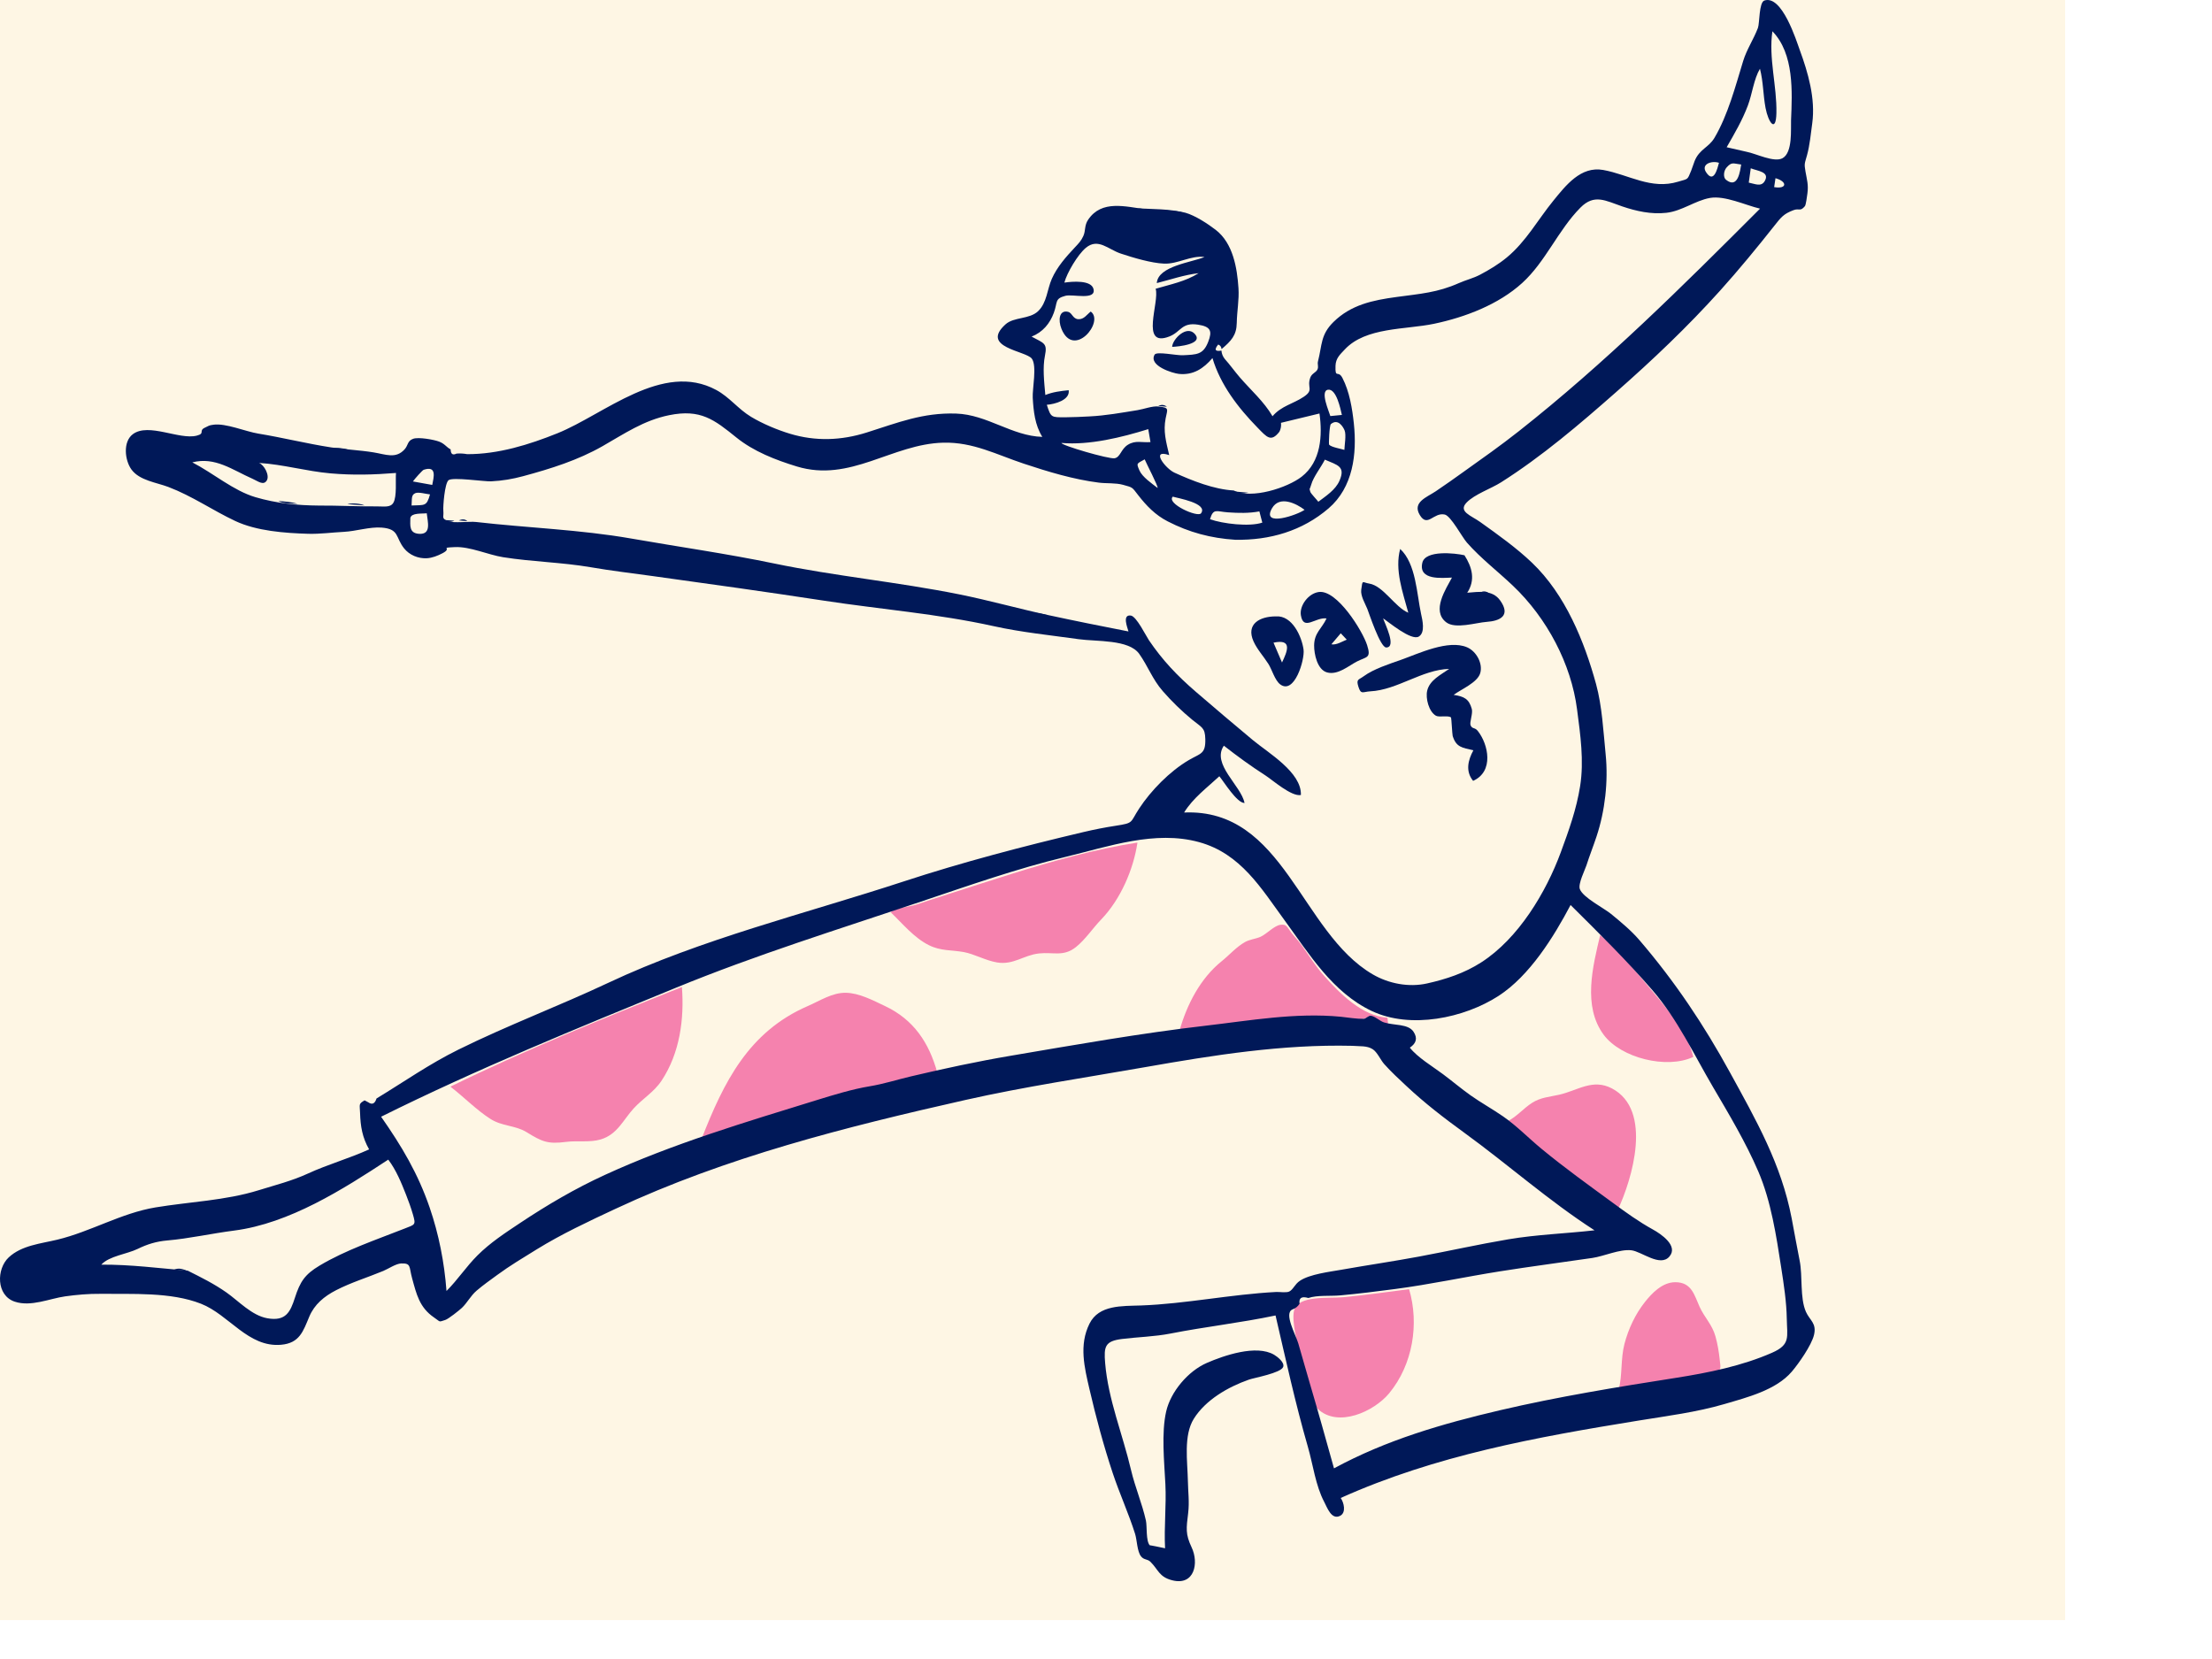
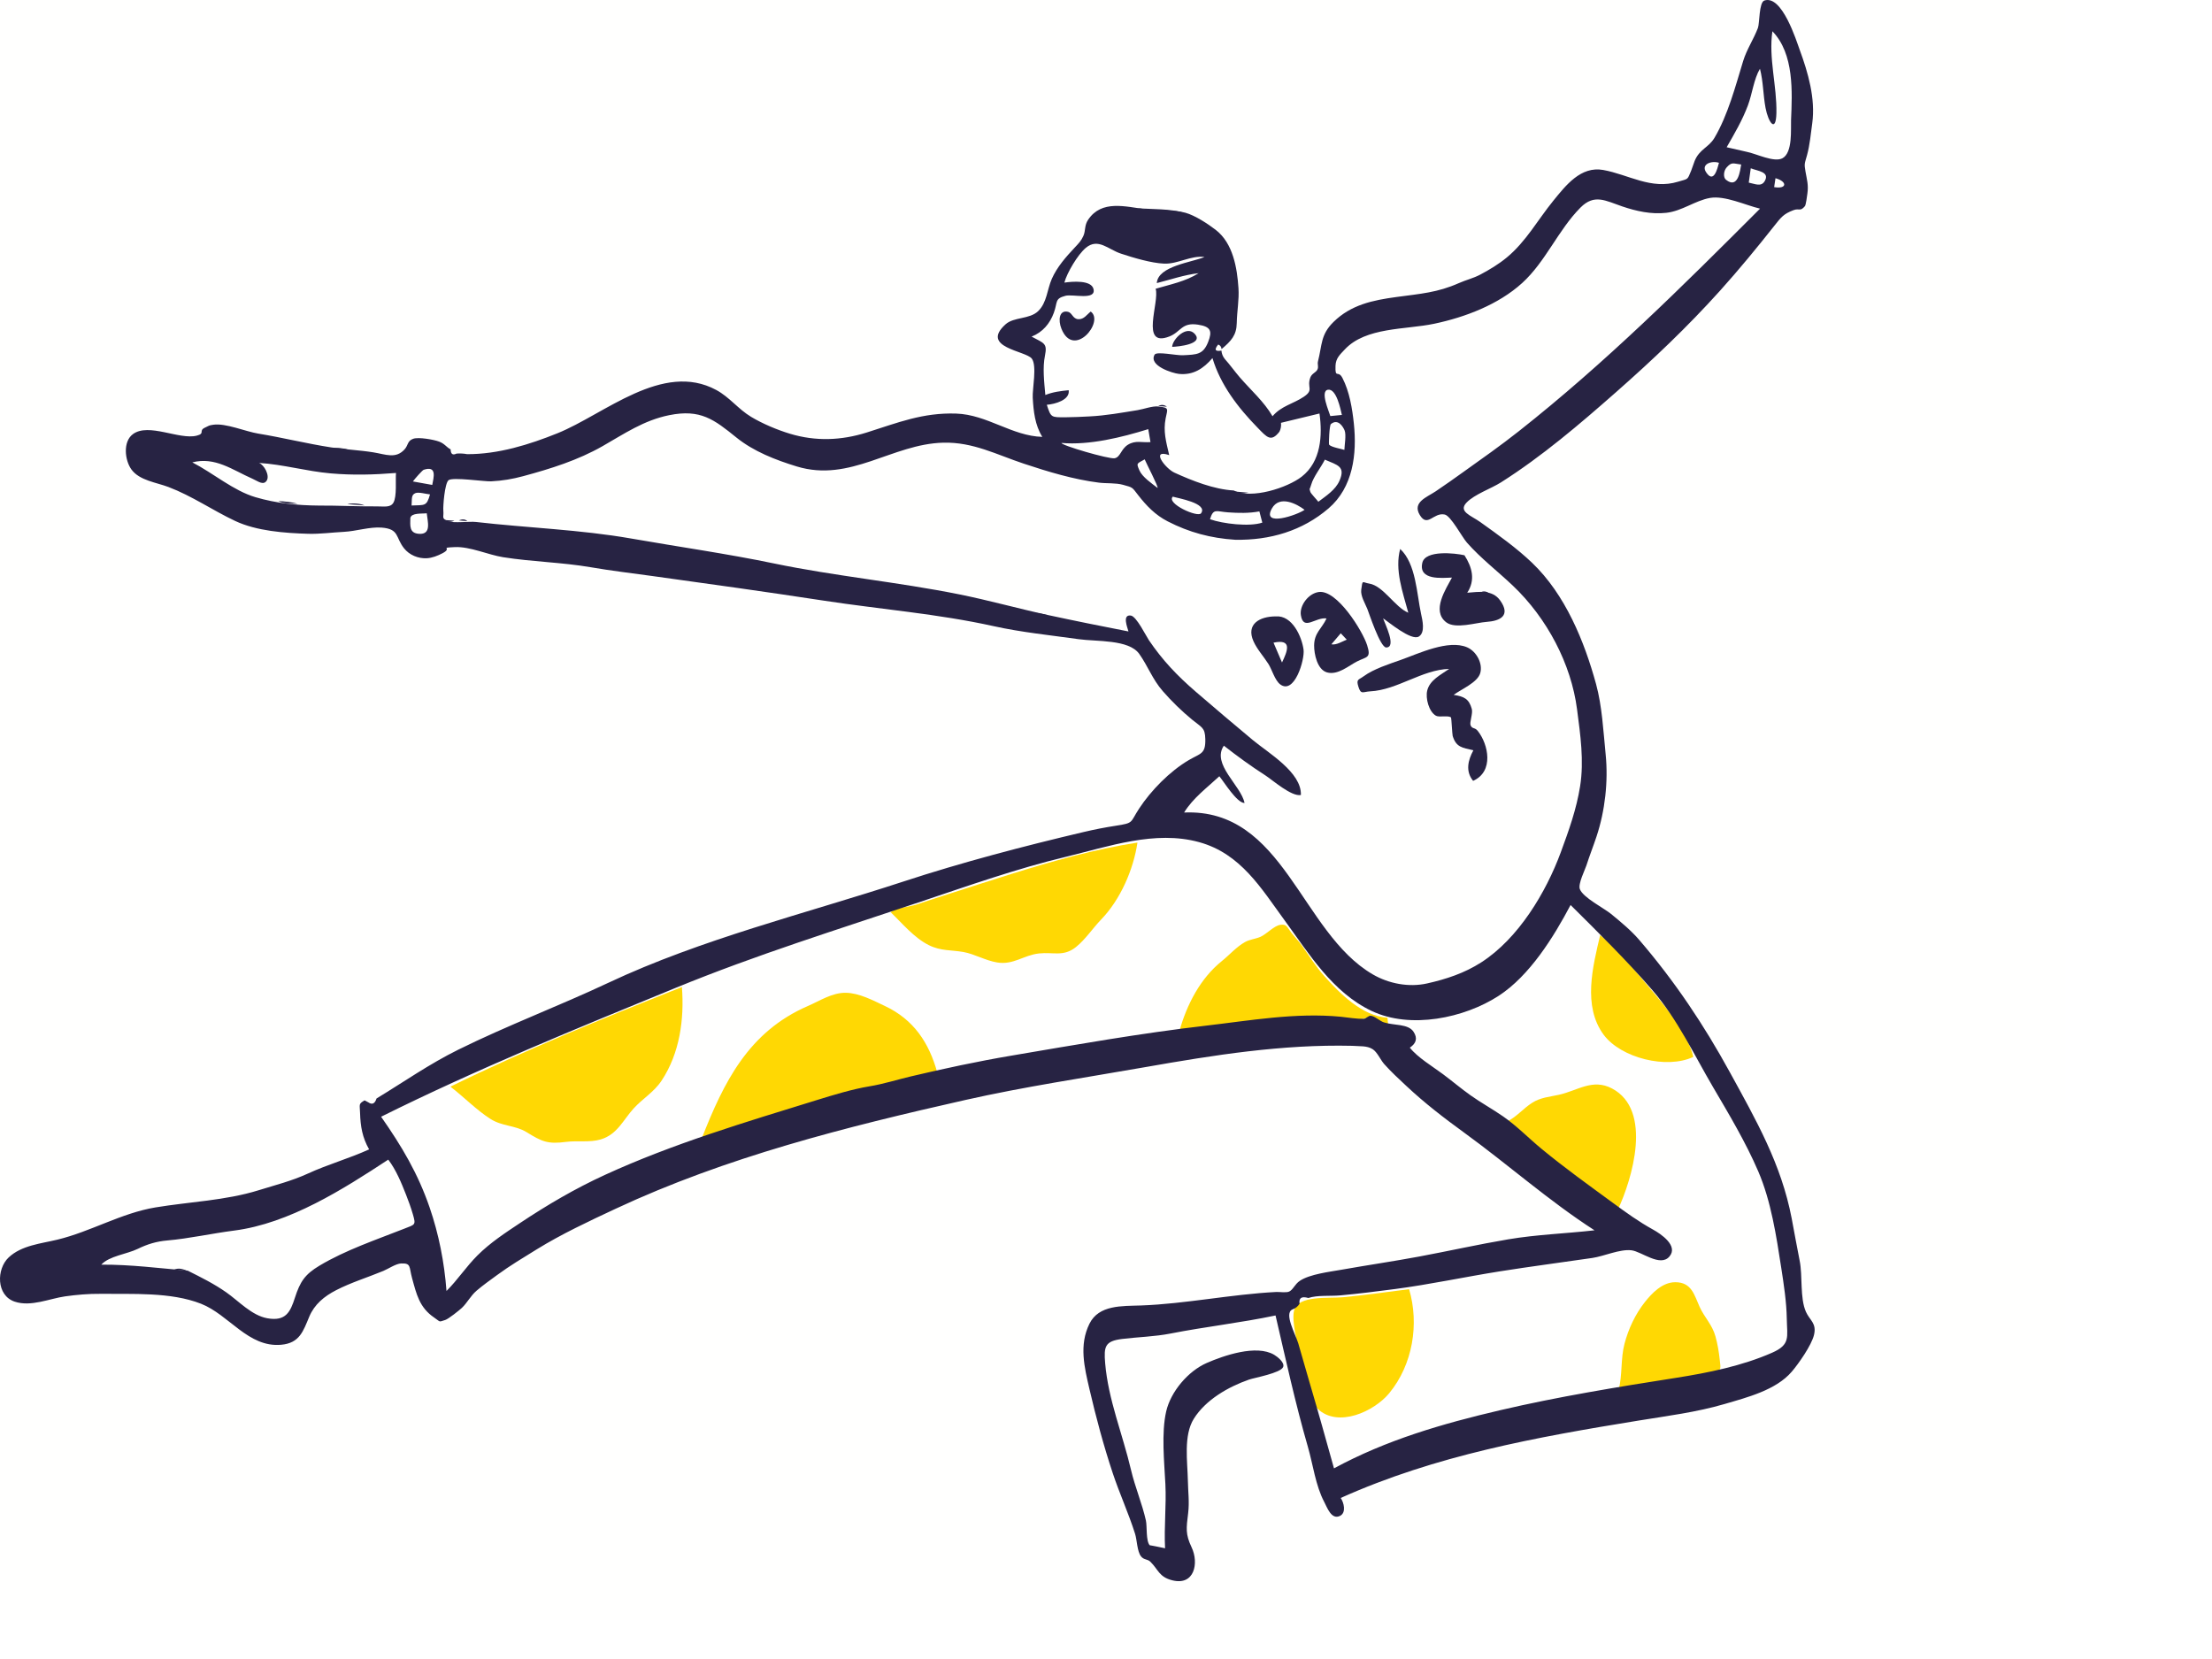
<svg xmlns="http://www.w3.org/2000/svg" viewBox="0 0 1024 768" version="1.1">
-   <g stroke="none" stroke-width="1" fill="#fef6e4" fill-rule="evenodd">
+   <g stroke="none" stroke-width="1" fill="#fffffe" fill-rule="evenodd">
    <g transform="translate(-68, -18)">
      <rect x="0" y="0" width="1024" height="768" />
-       <path d="M720.312,614.793 C725.065,630.889 722.034,649.67 711.148,662.91 C704.117,671.461 687.397,679.108 678.012,670.205 C673.815,666.223 672.04,652.594 670.247,646.235 C668.598,640.386 665.84,629.555 667.065,624.648 C668.849,617.497 683.101,619.15 689.763,618.524 C699.986,617.563 710.135,616.103 720.312,614.793 Z M854.8,622.969 C857.038,627.895 860.608,631.159 862.13,636.626 C863.125,640.195 863.724,643.774 864.117,647.438 C864.595,651.876 864.921,651.706 861.859,653.781 C857.187,656.948 845.235,656.704 839.55,657.622 C832.13,658.82 824.746,660.231 817.322,661.425 C819.121,654.516 818.178,647.078 820.038,640.031 C821.846,633.184 824.993,626.424 829.435,620.799 C832.74,616.613 837.547,611.599 843.49,611.573 C851.151,611.54 852.361,617.603 854.8,622.969 Z M383.679,474.921 C384.816,489.735 382.705,505.51 374.28,518.24 C370.712,523.631 365.516,526.531 361.298,531.173 C356.417,536.545 353.77,543.185 346.059,545.483 C341.084,546.968 335.245,545.943 330.072,546.611 C321.485,547.721 318.95,546.518 311.709,542.073 C306.509,538.879 300.514,539.478 295.03,535.977 C288.454,531.779 282.728,525.793 276.499,521.039 C311.455,503.915 347.493,489.333 383.679,474.921 Z M477.644,483.706 C491.022,490.001 498.096,500.738 501.919,514.598 C465.017,523.033 429.102,533.352 392.855,544.988 C402.976,519.242 414.343,495.667 442.031,483.692 C447.555,481.303 453.231,477.499 459.518,477.59 C465.78,477.679 472.153,481.123 477.644,483.706 Z M814.224,521.873 C833.242,531.882 823.575,563.872 816.929,578.074 C808.471,571.853 799.604,565.794 791.345,559.736 C782.318,553.114 774.202,544.591 765.967,537.048 C770.327,534.774 773.161,531.157 777.214,528.559 C781.227,525.988 785.208,525.804 789.703,524.799 C798.311,522.874 805.277,517.162 814.224,521.873 Z M665.815,449.791 C667.333,451.738 669.147,453.574 670.577,455.575 C674.051,460.434 677.055,465.375 681.083,469.883 C688.218,477.871 698.606,488.399 710.296,489.128 L710.635,492.538 C707.188,492.451 705.149,489.482 702.158,489.18 C699.81,488.944 696.523,490.738 693.644,490.484 C684.741,489.7 675.994,489.252 666.956,489.492 C649.117,489.965 631.582,492.809 614.047,495.076 C617.397,483.136 623.649,470.906 633.612,462.919 C637.056,460.157 640.356,456.361 644.244,454.16 C646.585,452.835 649.063,452.734 651.472,451.699 C654.26,450.501 657.839,446.504 660.718,446.121 C663.728,445.72 663.74,447.128 665.815,449.791 Z M808.765,450.879 C818.123,458.391 825.313,467.922 833.008,476.944 C839.973,485.11 849.412,496.76 851.889,507.273 C839.537,513.084 818.353,507.765 810.385,497.016 C800.56,483.76 805.376,465.31 808.765,450.879 Z M594.558,408.046 C592.715,420.503 586.727,434.383 577.741,443.684 C573.866,447.695 570.471,452.925 566.069,456.432 C560.32,461.012 555.693,458.665 549.021,459.376 C541.855,460.138 537.211,464.814 529.574,463.545 C524.134,462.64 519.123,459.628 514.011,458.714 C508.426,457.715 503.551,458.307 497.999,455.542 C491.132,452.124 485.653,445.397 480.313,440.289 C483.124,438.063 488.8,437.903 492.396,436.7 C497.146,435.11 501.89,433.535 506.667,432.012 C516.532,428.867 526.37,425.655 536.255,422.563 C555.082,416.674 574.961,411.08 594.558,408.046 Z" fill="#f582ae" />
-       <g transform="translate(68, 18)" fill="#001858">
+       <path d="M720.312,614.793 C725.065,630.889 722.034,649.67 711.148,662.91 C704.117,671.461 687.397,679.108 678.012,670.205 C673.815,666.223 672.04,652.594 670.247,646.235 C668.598,640.386 665.84,629.555 667.065,624.648 C668.849,617.497 683.101,619.15 689.763,618.524 C699.986,617.563 710.135,616.103 720.312,614.793 Z M854.8,622.969 C857.038,627.895 860.608,631.159 862.13,636.626 C863.125,640.195 863.724,643.774 864.117,647.438 C864.595,651.876 864.921,651.706 861.859,653.781 C857.187,656.948 845.235,656.704 839.55,657.622 C832.13,658.82 824.746,660.231 817.322,661.425 C819.121,654.516 818.178,647.078 820.038,640.031 C821.846,633.184 824.993,626.424 829.435,620.799 C832.74,616.613 837.547,611.599 843.49,611.573 C851.151,611.54 852.361,617.603 854.8,622.969 Z M383.679,474.921 C384.816,489.735 382.705,505.51 374.28,518.24 C370.712,523.631 365.516,526.531 361.298,531.173 C356.417,536.545 353.77,543.185 346.059,545.483 C341.084,546.968 335.245,545.943 330.072,546.611 C321.485,547.721 318.95,546.518 311.709,542.073 C306.509,538.879 300.514,539.478 295.03,535.977 C288.454,531.779 282.728,525.793 276.499,521.039 C311.455,503.915 347.493,489.333 383.679,474.921 Z M477.644,483.706 C491.022,490.001 498.096,500.738 501.919,514.598 C465.017,523.033 429.102,533.352 392.855,544.988 C402.976,519.242 414.343,495.667 442.031,483.692 C447.555,481.303 453.231,477.499 459.518,477.59 C465.78,477.679 472.153,481.123 477.644,483.706 Z M814.224,521.873 C833.242,531.882 823.575,563.872 816.929,578.074 C808.471,571.853 799.604,565.794 791.345,559.736 C782.318,553.114 774.202,544.591 765.967,537.048 C770.327,534.774 773.161,531.157 777.214,528.559 C781.227,525.988 785.208,525.804 789.703,524.799 C798.311,522.874 805.277,517.162 814.224,521.873 Z M665.815,449.791 C667.333,451.738 669.147,453.574 670.577,455.575 C674.051,460.434 677.055,465.375 681.083,469.883 C688.218,477.871 698.606,488.399 710.296,489.128 L710.635,492.538 C707.188,492.451 705.149,489.482 702.158,489.18 C699.81,488.944 696.523,490.738 693.644,490.484 C684.741,489.7 675.994,489.252 666.956,489.492 C649.117,489.965 631.582,492.809 614.047,495.076 C617.397,483.136 623.649,470.906 633.612,462.919 C637.056,460.157 640.356,456.361 644.244,454.16 C646.585,452.835 649.063,452.734 651.472,451.699 C654.26,450.501 657.839,446.504 660.718,446.121 C663.728,445.72 663.74,447.128 665.815,449.791 Z M808.765,450.879 C818.123,458.391 825.313,467.922 833.008,476.944 C839.973,485.11 849.412,496.76 851.889,507.273 C839.537,513.084 818.353,507.765 810.385,497.016 C800.56,483.76 805.376,465.31 808.765,450.879 Z M594.558,408.046 C592.715,420.503 586.727,434.383 577.741,443.684 C573.866,447.695 570.471,452.925 566.069,456.432 C560.32,461.012 555.693,458.665 549.021,459.376 C541.855,460.138 537.211,464.814 529.574,463.545 C524.134,462.64 519.123,459.628 514.011,458.714 C508.426,457.715 503.551,458.307 497.999,455.542 C491.132,452.124 485.653,445.397 480.313,440.289 C483.124,438.063 488.8,437.903 492.396,436.7 C497.146,435.11 501.89,433.535 506.667,432.012 C516.532,428.867 526.37,425.655 536.255,422.563 C555.082,416.674 574.961,411.08 594.558,408.046 Z" fill="#ffd803" />
+       <g transform="translate(68, 18)" fill="#272343">
        <path d="M821.924,82.492 L821.309,86.622 C827.32,87.658 827.497,84.028 821.924,82.492 Z M795.767,75.371 C792.544,74.248 787.273,75.895 789.807,79.744 C793.384,85.179 795.013,78.084 795.767,75.371 Z M535.869,225.878 C536.354,225.394 530.642,214.48 529.905,212.649 C526.218,214.753 525.968,214.244 527.47,217.762 C528.767,220.796 533.28,223.877 535.869,225.878 Z M199.068,228.872 C197.307,228.718 193.801,227.669 192.306,228.281 C190.217,229.137 190.779,231.119 190.526,234.011 C196.635,233.727 197.49,234.536 199.068,228.872 Z M191.146,222.88 C194.133,223.416 197.118,223.952 200.104,224.488 C200.742,221.068 202.43,215.412 196.134,217.477 C195.542,217.671 191.903,221.767 191.146,222.88 Z M542.929,229.912 C539.753,233.067 554.495,239.748 556.015,237.608 C559.332,232.94 545.073,230.611 542.929,229.912 Z M615.851,192.612 C617.635,192.437 619.417,192.261 621.2,192.086 C620.584,189.485 618.707,179.898 614.806,180.413 C610.93,180.923 615.301,190.584 615.851,192.612 Z M622.356,208.263 C622.406,206.103 623.291,201.312 622.446,199.232 C621.871,197.818 619.507,193.523 616.11,196.314 C615.387,196.908 615.056,205.558 615.276,205.838 C616.202,207.015 621.037,207.811 622.356,208.263 Z M603.924,236.006 C600.264,233.208 592.306,229.08 588.782,235.407 C583.869,244.225 600.748,238.331 603.924,236.006 Z M583.002,236.741 C578.196,237.642 573.341,237.524 568.476,237.184 C563.025,236.802 561.733,235.138 560.146,240.358 C565.992,242.477 578.443,243.947 584.358,241.931 C583.907,240.201 583.454,238.47 583.002,236.741 Z M613.314,212.782 C611.631,216.23 607.986,220.746 607.004,224.343 C606.282,226.995 605.998,225.67 606.603,227.728 C606.819,228.462 609.778,231.536 610.296,232.279 C613.889,229.559 618.222,226.78 620.062,222.59 C623.008,215.881 619.22,215.343 613.314,212.782 Z M531.561,198.663 C519.341,202.465 504.332,206.188 491.397,205.056 C491.227,206.163 513.335,212.606 515.978,212.141 C518.679,211.666 518.894,207.902 522.13,205.893 C525.698,203.678 528.645,204.996 532.589,204.651 C532.246,202.655 531.904,200.659 531.561,198.663 Z M571.787,249.873 C560.539,249.153 550.49,246.466 540.54,241.348 C534.825,238.409 530.721,234.146 526.901,229.228 C523.943,225.418 524.548,225.731 519.903,224.439 C516.471,223.486 512.25,223.872 508.726,223.43 C496.928,221.946 485.169,218.371 473.947,214.648 C461.354,210.472 450.506,204.582 436.673,204.926 C412.921,205.517 393.656,223.493 368.879,215.943 C359.048,212.948 348.866,208.972 340.915,202.551 C330.576,194.199 324.297,189.251 309.727,192.21 C297.996,194.591 288.996,200.807 278.946,206.536 C267.491,213.066 254.991,216.978 242.219,220.427 C237.216,221.777 232.582,222.563 227.339,222.826 C224.22,222.983 209.44,220.734 207.614,222.322 C205.848,223.858 205.045,234.457 205.233,236.39 C205.547,239.618 204.122,239.951 207.571,241.311 C209.966,242.255 217.361,241.3 220.329,241.638 C244.21,244.366 268.676,245.183 292.175,249.298 C314.26,253.165 336.424,256.294 358.261,260.829 C386.667,266.73 415.597,269.422 444.018,275.136 C457.756,277.897 471.611,281.787 485.188,284.729 C497.551,287.406 509.973,289.891 522.407,292.317 C521.951,290.609 519.367,284.385 523.492,284.959 C526.106,285.322 530.493,294.349 531.872,296.38 C538.218,305.73 544.977,312.828 553.611,320.269 C562.312,327.769 571.074,335.191 579.906,342.552 C587.121,348.565 602.621,357.534 602.221,368.035 C597.826,368.871 589.1,361.086 585.81,358.977 C579.152,354.707 572.768,350.055 566.56,345.199 C560.72,353.744 574.563,363.649 576.135,371.731 C572.575,371.746 566.63,361.949 564.469,359.353 C558.73,364.702 552.289,369.419 548.157,376.138 C594.465,374.162 602.057,431.595 635.484,451.064 C642.89,455.376 652.169,457.159 660.636,455.264 C669.456,453.292 677.933,450.507 685.693,445.524 C703.023,434.396 715.723,413.001 722.505,394.628 C726.25,384.481 729.784,374.653 731.479,363.976 C733.355,352.153 731.591,340.136 730.063,328.355 C727.343,307.363 716.185,286.171 700.382,271.156 C693.3,264.427 685.564,258.537 679.078,251.191 C676.815,248.627 671.65,238.809 668.81,238.194 C663.577,237.06 660.876,244.404 657.255,238.393 C653.709,232.509 660.473,230.213 664.591,227.472 C669.033,224.513 673.343,221.401 677.685,218.312 C686.27,212.203 694.769,206.196 703.015,199.692 C743.222,167.98 778.766,132.625 814.774,96.59 C808.032,94.995 798.445,90.409 791.591,91.632 C784.735,92.857 778.644,97.708 771.415,98.512 C764.373,99.295 757.535,97.775 751.005,95.561 C743.308,92.951 738.097,89.593 731.639,96.105 C721.264,106.569 715.553,121.108 704.661,131.009 C693.653,141.015 678.245,146.859 663.912,149.877 C650.641,152.671 632.238,151.351 622.513,161.798 C620.324,164.148 618.372,165.821 618.247,169.334 C618.028,175.581 619.444,171.104 621.452,174.973 C624.724,181.271 626.003,189.129 626.741,196.089 C628.233,210.177 626.349,225.608 615.062,235.318 C602.903,245.775 587.865,250.178 571.787,249.873 Z M571.144,227.056 C579.376,231.256 596.022,225.782 602.601,220.661 C611.553,213.692 612.26,201.562 610.826,191.422 C606.663,192.43 602.499,193.437 598.335,194.445 C596.56,194.874 594.785,195.304 593.01,195.734 C593.172,197.203 592.931,198.574 592.287,199.847 C588.365,204.873 586.464,202.376 582.205,198.017 C573.089,188.686 565,178.167 561.283,165.763 C557.118,170.627 552.415,173.765 545.741,173.089 C542.817,172.793 531.604,169.303 534.499,164.186 C535.419,162.559 544.537,164.608 547.592,164.454 C553.971,164.131 556.973,164.254 559.307,158.255 C561.251,153.26 560.564,151.207 554.567,150.292 C546.953,149.129 546.735,153.65 541.31,155.77 C527.535,161.155 536.941,139.714 534.975,133.675 C541.746,131.671 548.894,130.279 554.882,126.46 C548.248,127.221 541.939,129.437 535.514,131.05 C536.061,123.143 551.749,121.46 557.616,118.976 C551.277,118.133 545.252,122.306 538.889,122.043 C532.944,121.798 524.607,119.3 518.871,117.398 C512.973,115.443 508.347,109.994 502.656,114.737 C498.926,117.846 493.92,126.317 492.725,130.825 C496.437,130.29 505.181,129.568 506.212,133.781 C507.537,139.192 496.613,136.043 493.246,136.929 C488.135,138.275 489.702,139.76 487.848,144.81 C486.022,149.783 482.744,153.762 477.559,155.824 C483.323,158.925 484.91,158.869 483.748,164.606 C482.606,170.247 483.36,176.584 483.918,182.862 C487.348,181.458 491.043,181.005 494.725,180.637 C495.442,185.191 488.286,187.118 484.6,187.384 C486.535,193.378 486.607,193.189 493.227,193.171 C496.935,193.16 500.655,192.947 504.354,192.768 C511.885,192.402 519.194,191.058 526.622,189.865 C529.457,189.408 533.473,187.86 536.295,188.171 C541.469,188.739 540.463,189.298 539.608,193.706 C538.45,199.682 539.755,204.205 541.256,210.691 C532.401,207.673 539.513,216.908 543.691,218.809 C551.92,222.551 561.992,226.557 571.144,227.056 Z M86.897,588.225 C93.165,591.352 99.086,594.298 104.796,598.299 C110.478,602.28 116.538,608.974 123.73,610.26 C132.333,611.798 134.404,607.334 136.533,600.742 C138.925,593.328 141.115,589.963 147.915,585.896 C159.949,578.7 174.045,573.958 187.196,568.778 C192.227,566.798 192.605,567.177 191.117,562.08 C190.218,559.003 189.121,555.98 187.943,552.991 C185.766,547.476 183.381,541.635 179.738,536.823 C158.884,550.514 134.012,566.384 108.34,569.677 C97.916,571.014 87.643,573.359 77.419,574.248 C72.357,574.689 68.209,575.97 63.75,578.146 C58.757,580.582 50.498,581.441 46.902,585.447 C60.401,585.356 73.55,587.079 86.897,588.225 Z M598.34,606.17 C594.16,607.891 599.805,617.766 601.01,621.878 C602.822,628.055 604.535,634.258 606.362,640.431 C610.23,653.5 613.875,666.623 617.545,679.744 C641.733,666.617 667.614,659.105 694.477,652.825 C721.24,646.568 748.577,642.115 775.923,637.833 C790.866,635.491 806.54,632.294 820.377,626.206 C828.98,622.421 827.298,618.927 827.158,610.545 C827.025,602.678 825.788,594.658 824.582,586.867 C822.304,572.148 819.897,556.1 813.952,542.27 C808.159,528.795 800.408,515.838 792.956,503.146 C784.112,488.085 776.58,471.867 765.04,458.496 C753.014,444.562 740.109,431.923 727.065,418.952 C719.257,433.758 708.116,451.716 693.715,461.037 C677.871,471.289 652.947,476.56 634.93,467.979 C616.783,459.336 606.056,441.607 594.757,426.159 C583.866,411.27 574.404,395.164 555.105,389.852 C534.692,384.233 513.2,391.881 493.299,396.673 C470.608,402.136 448.406,409.974 426.351,417.378 C388.062,430.235 350.076,442.001 312.754,457.322 C266.818,476.179 220.821,494.888 176.423,516.963 C186.028,530.698 193.474,543.213 198.899,559.01 C203.124,571.309 205.705,584.333 206.693,597.634 C211.861,592.492 215.809,586.377 221.025,581.173 C226.925,575.285 233.852,570.754 240.793,566.139 C253.358,557.783 266.236,550.218 280.095,543.864 C311.553,529.439 344.981,519.504 378.241,509.223 C385.776,506.894 394.645,504.188 402.455,502.898 C409.091,501.803 414.986,499.88 421.741,498.282 C437.06,494.663 452.55,491.342 468.002,488.72 C497.69,483.683 527.984,478.315 558.085,474.834 C578.495,472.472 599.795,468.643 620.765,470.688 C624.309,471.034 627.779,471.733 631.348,471.623 C632.343,471.592 633.526,470.12 634.556,470.221 C636.537,470.417 638.658,472.632 640.679,473.293 C645.242,474.784 651.87,473.858 654.355,477.615 C656.346,480.624 655.617,483.007 652.652,484.99 C656.22,489.521 663.202,493.696 667.985,497.259 C672.283,500.462 676.337,503.908 680.672,506.996 C685.329,510.313 690.971,513.444 695.848,516.829 C702.21,521.244 707.645,526.9 713.654,531.853 C724.439,540.743 735.262,548.486 746.627,556.819 C752.747,561.307 758.581,565.533 765.23,569.205 C768.866,571.213 777.106,576.713 772.805,581.707 C768.513,586.69 759.906,579.322 755.218,578.792 C749.822,578.18 742.545,581.55 737.163,582.341 C722.921,584.433 708.634,586.273 694.387,588.534 C678.125,591.114 662.033,594.598 645.695,596.742 C637.257,597.849 628.821,598.918 620.337,599.681 C615.962,600.075 609.777,599.484 605.666,600.88 C602.555,599.976 601.201,600.859 601.605,603.531 C600.843,604.779 599.755,605.658 598.34,606.17 Z M147.711,234.043 C156.609,233.986 165.435,234.499 174.343,234.422 C177.772,234.392 180.724,235.085 182.112,232.717 C183.808,229.823 183.026,222.264 183.316,218.951 C172.914,219.784 163.369,220.042 152.985,219.133 C141.863,218.16 131.068,214.987 119.904,214.3 C122.283,215.202 125.006,220.114 123.455,222.504 C121.91,224.883 119.387,222.735 116.941,221.658 C107.497,217.499 99.63,211.354 89.022,214.041 C98.789,219.078 108.058,227.156 118.258,230.164 C127.877,233 137.58,233.967 147.711,234.043 Z M808.547,70.269 C812.878,71.077 821.327,75.399 825.212,73.222 C829.956,70.563 828.959,59.779 829.132,55.581 C829.662,42.681 830.644,24.93 820.497,14.473 C818.656,26.869 822.636,39.831 822.351,52.364 C822.136,61.769 818.583,56.633 817.326,49.977 C816.176,43.886 816.302,37.879 814.734,31.82 C811.856,36.726 811.186,43.385 809.155,48.802 C806.595,55.633 802.973,61.829 799.323,68.161 C802.408,68.832 805.477,69.54 808.547,70.269 Z M189.96,239.777 C189.907,243.389 189.392,246.784 193.914,247.116 C199.901,247.554 197.937,241.455 197.557,237.606 C195.405,237.897 190.471,237.297 189.96,239.777 Z M806.045,76.163 C802.291,75.699 801.721,74.851 799.341,77.474 C797.829,79.139 797.682,82.16 798.994,83.208 C804.682,87.758 805.579,78.717 806.045,76.163 Z M809.554,84.539 C812.476,85.113 815.335,86.668 816.977,83.772 C819.384,79.525 813.63,79.17 810.478,77.909 C810.17,80.118 809.863,82.329 809.554,84.539 Z M625.978,484.139 C593.676,483.376 561.854,488.437 530.148,494.008 C502.103,498.935 474.264,503.041 446.835,509.224 C391.558,521.686 336.188,535.631 284.88,559.618 C272.415,565.445 259.967,571.269 248.477,578.357 C242.302,582.166 236.012,585.932 230.165,590.228 C226.949,592.59 223.621,594.921 220.606,597.51 C217.844,599.882 216.277,603.154 213.796,605.475 C212.628,606.567 207.596,610.603 206.104,611.057 C202.898,612.033 204.168,612.111 200.927,609.895 C194.153,605.265 192.795,599.093 190.753,591.669 C189.316,586.442 190.419,584.711 185.698,584.889 C183.296,584.98 179.68,587.421 177.454,588.345 C170.263,591.33 162.493,593.708 155.592,597.269 C150.013,600.147 145.549,603.849 143.159,609.549 C140.337,616.279 138.697,621.774 130.135,622.529 C114.863,623.875 106.088,608.651 93.029,603.528 C79.062,598.048 61.237,599.126 46.49,598.95 C41.119,598.885 35.27,599.402 30.147,600.126 C22.908,601.149 14.344,605.08 6.831,602.581 C-1.816,599.705 -1.686,587.422 4.044,582.076 C10.034,576.488 18.923,575.722 26.585,573.867 C42.074,570.118 56.162,561.572 71.973,558.947 C87.7,556.336 104.364,555.768 119.696,551.01 C127.509,548.584 135.1,546.692 142.524,543.28 C151.773,539.028 161.735,536.262 170.871,532.083 C167.727,526.561 166.876,521.436 166.684,515.249 C166.557,511.12 165.885,511.117 168.752,509.387 C169.32,509.681 169.887,509.975 170.456,510.271 C172.257,511.55 173.54,510.966 174.308,508.517 C186.988,500.826 198.708,492.564 212.238,485.884 C234.931,474.679 258.954,465.628 281.64,454.955 C324.741,434.679 372.746,422.98 418.089,408.126 C445.518,399.14 473.604,391.779 501.709,385.152 C506.635,383.99 511.546,383.028 516.554,382.257 C525.037,380.951 523.031,380.873 527.31,374.348 C532.8,365.975 541.515,357.042 550.36,351.854 C555.815,348.654 558.142,349.134 557.972,342.134 C557.842,336.785 556.374,336.838 551.999,333.257 C547.051,329.205 542.455,324.71 538.277,319.932 C533.507,314.48 531.371,308.3 527.381,302.696 C522.557,295.922 507.638,297.072 499.287,295.892 C486.207,294.046 472.91,292.725 460.026,289.873 C434.007,284.115 407.852,282.101 381.509,278.075 C355.028,274.028 328.555,270.338 302.072,266.672 C292.565,265.356 282.936,264.225 273.481,262.594 C260.245,260.309 246.316,260.078 232.887,257.941 C225.973,256.841 217.505,252.936 210.55,253.269 C203.085,253.628 209.76,253.543 204.85,256.11 C202.646,257.263 200.097,258.294 197.557,258.427 C193.557,258.637 189.525,256.924 187.078,253.87 C182.998,248.78 184.965,244.88 176.652,244.238 C171.179,243.816 164.792,245.927 159.231,246.205 C153.782,246.478 148.116,247.268 142.665,247.108 C131.764,246.786 118.772,245.828 108.873,241.169 C98.382,236.232 89.02,229.646 77.984,225.448 C72.446,223.34 64.567,222.446 60.855,217.351 C57.755,213.098 56.797,204.447 61.549,200.959 C68.839,195.609 82.973,203.705 91.039,201.683 C95.163,200.649 91.759,199.404 94.878,197.963 C96.81,197.07 96.52,196.936 98.813,196.613 C104.466,195.812 113.725,199.771 119.472,200.712 C130.813,202.565 142.055,205.394 153.386,207.127 C159.856,208.117 166.434,208.365 172.918,209.417 C178.565,210.334 183.206,212.546 187.304,208.011 C189.032,206.098 188.504,204.126 191.274,203.128 C193.758,202.235 200.893,203.517 203.293,204.437 C205.914,205.442 206.5,206.891 208.609,208.036 C208.662,210.204 209.573,210.853 211.344,209.981 C212.992,209.857 214.635,209.945 216.27,210.244 C230.664,210.304 244.99,205.838 258.081,200.564 C279.775,191.826 306.711,167.088 331.594,180.544 C337.716,183.854 341.734,189.375 347.695,192.962 C352.99,196.146 359.762,198.999 365.716,200.795 C377.614,204.384 389.441,203.935 401.227,200.219 C415.598,195.686 427.172,190.939 442.66,191.46 C457.01,191.942 468.462,201.848 482.518,202.243 C479.084,196.728 478.448,190.393 478.085,184.137 C477.848,180.045 480.133,169.335 477.657,166.023 C474.924,162.365 453.58,160.886 465.484,150.148 C469.38,146.631 476.572,147.905 480.601,144.022 C484.668,140.104 484.748,133.976 486.916,129.084 C489.37,123.549 493.417,118.977 497.565,114.56 C499.321,112.69 500.507,111.503 501.507,109.255 C502.668,106.646 501.895,104.442 503.749,101.693 C510.011,92.415 520.934,95.645 530.44,96.881 C536.203,97.631 543.183,96.916 548.776,98.489 C553.271,99.753 559.117,103.585 562.774,106.398 C570.831,112.593 572.703,124.026 573.324,133.394 C573.687,138.878 572.62,144.046 572.532,149.511 C572.439,155.231 569.956,157.823 565.49,161.617 C565.407,160.561 564.891,159.853 563.94,159.492 C561.995,161.885 562.494,162.819 565.437,162.295 C565.549,163.726 566.06,165.011 566.968,166.153 C569.401,168.855 571.497,171.841 573.866,174.596 C579.05,180.62 585.097,185.848 589.086,192.685 C593.268,187.819 598.591,187.021 603.58,183.664 C608.433,180.4 604.809,179.428 606.609,174.709 C607.332,172.818 609.227,172.484 609.893,171.02 C610.525,169.632 609.756,168.756 610.145,167.231 C612.087,159.659 611.281,154.968 617.329,149.032 C625.418,141.093 635.386,138.994 646.507,137.487 C657.602,135.982 665.48,135.446 675.343,131.063 C678.765,129.542 682.002,128.848 685.253,127.123 C689.645,124.789 693.737,122.328 697.554,119.179 C706.427,111.861 711.945,101.665 719.119,92.871 C724.863,85.834 731.788,76.824 742.155,78.682 C753.945,80.797 764.334,87.962 776.885,84.099 C781.541,82.666 781.038,83.547 782.885,79.033 C783.499,77.53 783.896,76.015 784.493,74.537 C786.731,69.006 791.017,68.313 793.675,63.81 C799.949,53.178 803.386,39.919 806.959,28.251 C808.619,22.833 811.834,18.133 813.794,12.937 C814.613,10.765 814.242,1.088 816.786,0.24 C824.993,-2.495 831.635,18.997 833.132,23.062 C837.043,33.685 840.488,45.673 838.944,57.046 C838.309,61.733 837.803,67.162 836.549,71.751 C835.409,75.917 835.163,75.643 835.815,79.419 C836.477,83.259 837.265,85.562 836.697,89.587 C836.538,90.711 836.026,94.865 835.542,95.44 C833.293,98.115 832.988,96.245 830.189,97.314 C825.663,99.044 824.544,100.53 821.34,104.586 C813.327,114.725 804.963,124.895 796.304,134.521 C781.113,151.407 765.14,166.544 748.089,181.562 C731.354,196.302 713.858,211.256 694.862,223.296 C690.246,226.223 682.657,228.79 678.942,232.629 C674.873,236.834 681.041,238.658 685.213,241.641 C693.502,247.565 702.025,253.631 709.253,260.539 C724.662,275.264 733.463,296.96 738.861,316.663 C741.671,326.916 742.247,338.67 743.311,349.289 C744.558,361.745 743.014,375.376 739.085,387.225 C737.595,391.719 735.841,396.121 734.396,400.634 C733.73,402.712 730.461,409.165 731.348,411.563 C732.813,415.525 742.444,420.338 745.807,423.092 C750.403,426.859 755.107,430.751 758.958,435.239 C775.344,454.332 788.744,474.369 800.781,496.334 C813.023,518.675 824.578,538.833 829.408,563.942 C830.67,570.504 831.793,577.072 833.12,583.623 C834.546,590.672 833.167,600.841 836.021,607.281 C837.785,611.265 841.088,612.519 839.743,618.027 C838.579,622.789 832.669,631.244 829.456,634.995 C822.141,643.534 808.786,646.897 798.242,649.992 C785.445,653.749 771.757,655.481 758.58,657.618 C711.112,665.315 664.591,673.723 620.655,693.451 C622.133,695.606 623.326,700.261 620.326,701.745 C616.341,703.716 614.385,697.863 613.014,695.276 C609.024,687.749 607.835,678.013 605.451,669.765 C599.637,649.642 595.222,629.31 590.487,608.968 C574.329,612.369 557.969,614.176 541.895,617.33 C534.481,618.785 526.968,618.921 519.502,619.839 C511.485,620.824 510.972,623.347 511.605,630.998 C513,647.867 519.735,664.051 523.577,680.455 C525.442,688.411 528.704,695.987 530.478,703.905 C531.055,706.484 530.429,713.424 532.247,715.348 C532.169,715.266 538.369,716.496 539.347,716.743 C538.821,706.778 539.987,697.001 539.489,687.055 C538.977,676.779 537.572,663.304 539.869,653.351 C541.958,644.302 549.928,634.734 558.725,630.916 C566.388,627.588 581.598,622.251 589.872,627.184 C591.326,628.051 594.828,630.74 594.011,632.823 C592.907,635.638 580.66,637.795 578.173,638.667 C568.437,642.078 558.142,648.056 552.688,656.723 C547.781,664.522 549.742,676.576 549.906,685.518 C549.998,690.601 550.655,695.322 550.041,700.386 C549.17,707.553 548.716,710.148 551.647,716.335 C555.081,723.584 552.959,734.177 542.672,731.57 C536.519,730.011 536.273,726.654 532.568,723.002 C531.167,721.62 529.591,722.232 528.218,720.489 C526.378,718.152 526.387,712.981 525.456,710.031 C522.476,700.59 518.257,691.411 515.105,681.912 C510.867,669.141 507.398,656.212 504.36,643.137 C501.999,632.971 499.439,622.677 504.347,612.784 C508.703,604.002 519.373,604.655 528.22,604.339 C548.708,603.609 569.884,599.167 590.789,598.095 C592.293,598.017 595.431,598.532 596.78,597.905 C598.643,597.04 599.347,594.523 601.758,592.915 C606.365,589.84 615.478,588.771 620.803,587.827 C632.878,585.683 644.89,583.942 656.893,581.707 C670.693,579.136 684.365,576.064 698.18,573.727 C711.406,571.489 724.766,571.068 738.149,569.547 C716.916,555.852 698.216,539.158 677.787,524.321 C668.313,517.441 659.535,510.673 651.033,502.718 C647.492,499.406 643.99,496.185 640.775,492.575 C639.071,490.661 637.566,487.004 635.399,485.669 C632.675,483.989 629.569,484.438 625.978,484.139 Z" />
        <path d="M548.108,97.63 C541.057,97.633 533.035,98.29 526.108,97.327 C532.153,97.321 542.439,96.081 548.108,97.63" transform="translate(537.1078, 97.35182) rotate(5) translate(-537.1078, -97.35182) " />
        <path d="M162.047,207.945 C159.046,207.943 156.045,207.941 153.047,207.939 C156.047,207.231 159.047,207.305 162.047,207.945" transform="translate(157.5467, 207.6908) rotate(5) translate(-157.5467, -207.6908) " />
        <path d="M346.028,273.633 C348.033,273.63 350.037,273.627 352.028,273.627 C350.02,273.631 348.025,273.632 346.028,273.633" transform="translate(349.0284, 273.6304) rotate(5) translate(-349.0284, -273.6304) " />
        <path d="M549.816,686.172 C549.7,683.836 549.583,681.501 549.467,679.172 C549.584,681.508 549.7,683.84 549.816,686.172" transform="translate(549.6415, 682.6715) rotate(5) translate(-549.6415, -682.6715) " />
        <path d="M538.331,704.292 C538.441,705.961 538.553,707.629 538.663,709.292 C538.552,707.622 538.441,705.957 538.331,704.292" transform="translate(538.4968, 706.792) rotate(5) translate(-538.4968, -706.792) " />
        <path d="M583.187,625.853 C581.186,626.03 579.186,626.207 577.187,626.385 C579.187,626.207 581.187,626.03 583.187,625.853" transform="translate(580.1866, 626.1185) rotate(5) translate(-580.1866, -626.1185) " />
        <path d="M297.48,266.206 C298.817,266.258 300.154,266.31 301.48,266.363 C300.139,266.311 298.81,266.259 297.48,266.206" transform="translate(299.4801, 266.284) rotate(5) translate(-299.4801, -266.284) " />
        <path d="M522.174,95.817 C520.507,95.824 518.84,95.83 517.174,95.837 C518.841,95.83 520.508,95.824 522.174,95.817" transform="translate(519.6744, 95.82659) rotate(5) translate(-519.6744, -95.82659) " />
        <path d="M538.624,678.217 C538.722,679.885 538.819,681.554 538.917,683.217 C538.819,681.547 538.722,679.881 538.624,678.217" transform="translate(538.7705, 680.7166) rotate(5) translate(-538.7705, -680.7166) " />
        <path d="M289.511,265.561 C290.848,265.579 292.186,265.597 293.511,265.613 C292.169,265.595 290.84,265.578 289.511,265.561" transform="translate(291.5105, 265.5868) rotate(5) translate(-291.5105, -265.5868) " />
        <path d="M310.343,268.403 C311.682,268.41 313.019,268.417 314.343,268.424 C313.001,268.417 311.672,268.41 310.343,268.403" transform="translate(312.3435, 268.4133) rotate(5) translate(-312.3435, -268.4133) " />
        <path d="M527.883,604.025 C526.216,604.181 524.55,604.337 522.883,604.492 C524.551,604.336 526.217,604.18 527.883,604.025" transform="translate(525.3833, 604.2589) rotate(5) translate(-525.3833, -604.2589) " />
        <path d="M469.861,292.371 C470.864,292.365 471.868,292.359 472.861,292.356 C471.854,292.363 470.858,292.367 469.861,292.371" transform="translate(471.3612, 292.3637) rotate(5) translate(-471.3612, -292.3637) " />
        <path d="M539.324,695.328 C539.325,696.663 539.325,697.999 539.326,699.328 C539.326,697.992 539.325,696.66 539.324,695.328" transform="translate(539.3248, 697.3281) rotate(5) translate(-539.3248, -697.3281) " />
        <path d="M625.693,484.682 C626.698,484.678 627.7,484.673 628.693,484.672 C627.686,484.678 626.69,484.68 625.693,484.682" transform="translate(627.1929, 484.6771) rotate(5) translate(-627.1929, -484.6771) " />
        <path d="M317.296,177.042 C315.628,177.201 313.962,177.36 312.296,177.519 C313.963,177.36 315.629,177.201 317.296,177.042" transform="translate(314.7956, 177.2802) rotate(5) translate(-314.7956, -177.2802) " />
        <path d="M121.542,200.548 C120.209,200.416 118.876,200.285 117.542,200.153 C118.875,200.285 120.209,200.416 121.542,200.548" transform="translate(119.5419, 200.3505) rotate(5) translate(-119.5419, -200.3505) " />
        <path d="M144.28,204.626 L140.28,204.069 L144.28,204.626 Z" transform="translate(142.28, 204.3475) rotate(5) translate(-142.28, -204.3475) " />
        <path d="M91.307,201.929 C89.974,201.79 88.641,201.652 87.307,201.513 C88.64,201.652 89.974,201.79 91.307,201.929" transform="translate(89.30741, 201.7206) rotate(5) translate(-89.30741, -201.7206) " />
        <path d="M611.661,484.368 C612.331,484.396 613.001,484.425 613.661,484.451 C612.989,484.423 612.324,484.395 611.661,484.368" transform="translate(612.661, 484.4096) rotate(5) translate(-612.661, -484.4096) " />
        <path d="M473.958,165.127 C474.628,165.171 475.298,165.215 475.958,165.26 C475.286,165.215 474.622,165.171 473.958,165.127" transform="translate(474.9585, 165.1933) rotate(5) translate(-474.9585, -165.1933) " />
        <path d="M698.168,573.734 C696.834,573.93 695.501,574.127 694.168,574.323 C695.502,574.127 696.835,573.93 698.168,573.734" transform="translate(696.1679, 574.0287) rotate(5) translate(-696.1679, -574.0287) " />
        <path d="M742.427,373.793 C742.426,372.792 742.425,371.791 742.426,370.793 C742.427,371.794 742.427,372.794 742.427,373.793" transform="translate(742.4264, 372.2927) rotate(5) translate(-742.4264, -372.2927) " />
        <path d="M504.643,296.369 C505.312,296.368 505.982,296.366 506.643,296.365 C505.97,296.366 505.307,296.368 504.643,296.369" transform="translate(505.6427, 296.3668) rotate(5) translate(-505.6427, -296.3668) " />
        <path d="M232.906,258.559 C233.576,258.545 234.244,258.531 234.906,258.519 C234.234,258.534 233.57,258.546 232.906,258.559" transform="translate(233.9056, 258.5394) rotate(5) translate(-233.9056, -258.5394) " />
        <path d="M128.777,232.309 C131.875,232.311 134.748,232.167 137.777,232.848 C134.87,232.88 131.483,233.513 128.777,232.309" transform="translate(133.2773, 232.6706) rotate(5) translate(-133.2773, -232.6706) " />
        <path d="M160.832,233.744 C162.925,232.935 166.534,232.884 168.832,233.63 C166.165,233.667 163.497,233.706 160.832,233.744" transform="translate(164.8317, 233.4236) rotate(5) translate(-164.8317, -233.4236) " />
        <path d="M570.854,227.784 C573.188,227.776 575.522,227.769 577.854,227.761 C575.524,228.536 573.192,228.756 570.854,227.784" transform="translate(574.3544, 228.0956) rotate(5) translate(-574.3544, -228.0956) " />
        <path d="M806.027,75.587 C804.357,75.522 802.686,75.457 801.027,75.39 C802.701,75.455 804.364,75.521 806.027,75.587" transform="translate(803.5271, 75.48859) rotate(5) translate(-803.5271, -75.48859) " />
        <path d="M80.646,588.041 C82.645,586.884 84.646,587.392 86.646,588.031 C84.645,588.034 82.646,588.038 80.646,588.041" transform="translate(83.6459, 587.6959) rotate(5) translate(-83.6459, -587.6959) " />
        <path d="M205.094,233.457 C205.208,235.126 205.323,236.795 205.436,238.457 C205.322,236.787 205.208,235.122 205.094,233.457" transform="translate(205.2647, 235.9572) rotate(5) translate(-205.2647, -235.9572) " />
        <path d="M142.732,233.943 C144.398,233.792 146.066,233.641 147.732,233.49 C146.065,233.641 144.398,233.792 142.732,233.943" transform="translate(145.2316, 233.7165) rotate(5) translate(-145.2316, -233.7165) " />
        <path d="M571.947,249.748 C570.608,249.779 569.271,249.811 567.947,249.839 C569.288,249.807 570.617,249.777 571.947,249.748" transform="translate(569.9465, 249.794) rotate(5) translate(-569.9465, -249.794) " />
        <path d="M201.928,567.456 C202.072,569.124 202.214,570.79 202.357,572.456 C202.213,570.787 202.071,569.122 201.928,567.456" transform="translate(202.1429, 569.9561) rotate(5) translate(-202.1429, -569.9561) " />
        <path d="M490.479,285.985 C492.145,286.145 493.813,286.304 495.479,286.464 C493.81,286.304 492.144,286.145 490.479,285.985" transform="translate(492.9785, 286.2244) rotate(5) translate(-492.9785, -286.2244) " />
        <path d="M150.033,218.836 C148.696,218.88 147.359,218.925 146.033,218.972 C147.375,218.929 148.705,218.882 150.033,218.836" transform="translate(148.0332, 218.9043) rotate(5) translate(-148.0332, -218.9043) " />
        <path d="M479.608,283.908 C481.275,284.065 482.94,284.222 484.608,284.379 C482.923,284.448 481.189,285.132 479.608,283.908" transform="translate(482.1075, 284.2695) rotate(5) translate(-482.1075, -284.2695) " />
        <path d="M165.97,220.293 C164.966,220.327 163.963,220.36 162.97,220.392 C163.976,220.358 164.974,220.325 165.97,220.293" transform="translate(164.4704, 220.3424) rotate(5) translate(-164.4704, -220.3424) " />
        <path d="M453.059,277.684 C454.725,277.849 456.392,278.015 458.059,278.18 C456.391,278.014 454.725,277.849 453.059,277.684" transform="translate(455.5589, 277.9315) rotate(5) translate(-455.5589, -277.9315) " />
        <path d="M809.208,84.983 C810.875,85.153 812.542,85.323 814.208,85.494 C812.541,85.323 810.875,85.153 809.208,84.983" transform="translate(811.7084, 85.23875) rotate(5) translate(-811.7084, -85.23875) " />
        <path d="M392.727,267.606 C394.393,267.625 396.061,267.644 397.727,267.662 C396.06,267.643 394.393,267.625 392.727,267.606" transform="translate(395.2268, 267.6341) rotate(5) translate(-395.2268, -267.6341) " />
        <path d="M808.436,70.877 C810.103,71.038 811.77,71.198 813.436,71.359 C811.769,71.198 810.103,71.038 808.436,70.877" transform="translate(810.9362, 71.11771) rotate(5) translate(-810.9362, -71.11771) " />
        <path d="M205.318,240.92 C206.985,240.887 208.652,240.854 210.318,240.82 C208.675,241.845 207.006,241.785 205.318,240.92" transform="translate(207.8175, 241.1997) rotate(5) translate(-207.8175, -241.1997) " />
        <path d="M535.061,139.828 C535.069,138.494 535.077,137.158 535.084,135.828 C535.077,137.166 535.069,138.498 535.061,139.828" transform="translate(535.0722, 137.8284) rotate(5) translate(-535.0722, -137.8284) " />
        <path d="M534.626,144.809 C534.633,143.474 534.639,142.139 534.647,140.809 C534.64,142.147 534.633,143.478 534.626,144.809" transform="translate(534.6365, 142.8094) rotate(5) translate(-534.6365, -142.8094) " />
        <path d="M539.819,387.528 C538.815,387.551 537.811,387.574 536.819,387.596 C537.827,387.573 538.823,387.55 539.819,387.528" transform="translate(538.3189, 387.5617) rotate(5) translate(-538.3189, -387.5617) " />
        <path d="M626.704,202.062 C626.667,203.397 626.629,204.732 626.592,206.062 C626.63,204.725 626.667,203.393 626.704,202.062" transform="translate(626.6481, 204.0618) rotate(5) translate(-626.6481, -204.0618) " />
        <path d="M648.315,455.872 C649.981,455.708 651.649,455.543 653.315,455.379 C651.647,455.543 649.98,455.708 648.315,455.872" transform="translate(650.8149, 455.6254) rotate(5) translate(-650.8149, -455.6254) " />
        <path d="M536.229,188.118 C537.562,187.275 538.895,187.234 540.229,188.113 C538.895,188.115 537.562,188.116 536.229,188.118" transform="translate(538.2295, 187.7937) rotate(5) translate(-538.2295, -187.7937) " />
        <path d="M547.51,173.53 C546.84,173.484 546.171,173.438 545.51,173.392 C546.182,173.439 546.846,173.484 547.51,173.53" transform="translate(546.5102, 173.4609) rotate(5) translate(-546.5102, -173.4609) " />
        <path d="M553.889,375.82 C555.222,375.973 556.556,376.126 557.889,376.279 C556.555,376.126 555.222,375.973 553.889,375.82" transform="translate(555.8891, 376.0493) rotate(5) translate(-555.8891, -376.0493) " />
        <path d="M508.526,481.718 C509.859,481.571 511.193,481.424 512.526,481.276 C511.193,481.423 509.86,481.571 508.526,481.718" transform="translate(510.5262, 481.4969) rotate(5) translate(-510.5262, -481.4969) " />
        <path d="M479.935,487.258 C481.269,487.103 482.601,486.948 483.935,486.794 C482.602,486.948 481.27,487.103 479.935,487.258" transform="translate(481.9355, 487.0261) rotate(5) translate(-481.9355, -487.0261) " />
        <path d="M467.72,489.244 C469.053,489.06 470.388,488.877 471.72,488.693 L467.72,489.244 Z" transform="translate(469.7197, 488.9688) rotate(5) translate(-469.7197, -488.9688) " />
        <path d="M455.504,491.173 L459.504,490.649 C458.17,490.824 456.836,490.998 455.504,491.173" transform="translate(457.5039, 490.9115) rotate(5) translate(-457.5039, -490.9115) " />
        <path d="M713.146,586.364 C712.142,586.405 711.137,586.445 710.146,586.485 C711.155,586.445 712.15,586.405 713.146,586.364" transform="translate(711.6464, 586.4249) rotate(5) translate(-711.6464, -586.4249) " />
        <path d="M508.238,289.516 C509.572,289.666 510.905,289.817 512.238,289.968 C510.905,289.817 509.571,289.666 508.238,289.516" transform="translate(510.2376, 289.742) rotate(5) translate(-510.2376, -289.742) " />
        <path d="M755.938,97.305 C755.269,97.326 754.598,97.347 753.938,97.368 C754.61,97.348 755.273,97.326 755.938,97.305" transform="translate(754.938, 97.33691) rotate(5) translate(-754.938, -97.33691) " />
        <path d="M160.988,219.977 C160.318,219.959 159.648,219.942 158.988,219.924 C159.66,219.941 160.323,219.959 160.988,219.977" transform="translate(159.9876, 219.9501) rotate(5) translate(-159.9876, -219.9501) " />
        <path d="M442.277,274.704 C443.61,274.859 444.945,275.014 446.277,275.169 C444.944,275.014 443.61,274.859 442.277,274.704" transform="translate(444.277, 274.9368) rotate(5) translate(-444.277, -274.9368) " />
        <path d="M291.901,249.542 C293.235,249.67 294.569,249.799 295.901,249.927 C294.569,249.799 293.234,249.67 291.901,249.542" transform="translate(293.9012, 249.7348) rotate(5) translate(-293.9012, -249.7348) " />
        <path d="M189.587,240.123 C189.67,241.125 189.754,242.126 189.836,243.123 C189.753,242.121 189.67,241.122 189.587,240.123" transform="translate(189.7117, 241.6233) rotate(5) translate(-189.7117, -241.6233) " />
        <path d="M175.782,234.792 C177.115,234.635 178.448,234.479 179.782,234.321 C178.449,234.479 177.115,234.635 175.782,234.792" transform="translate(177.7822, 234.5566) rotate(5) translate(-177.7822, -234.5566) " />
        <path d="M212.38,241.099 C213.707,240.416 215.038,240.058 216.38,241.068 C215.046,241.078 213.713,241.089 212.38,241.099" transform="translate(214.38, 240.77) rotate(5) translate(-214.38, -240.77) " />
        <path d="M672.303,320.477 C677.165,320.798 679.53,321.681 681.233,326.218 C682.023,328.322 680.643,332.531 681.346,333.84 C682.283,335.578 683.361,334.52 684.867,336.114 C690.372,341.941 694.05,354.181 684.75,359.349 C680.738,355.252 681.551,350.016 683.637,345.238 C678.306,344.489 675.58,344.544 673.508,339.454 C673.26,338.843 672.196,331.194 672.021,331.041 C670.842,330.008 666.566,331.53 664.994,330.82 C661.518,329.249 659.41,323.159 659.936,319.584 C660.663,314.653 665.553,311.738 669.196,308.689 C656.771,310.085 646.145,320.489 633.747,322.208 C630.301,322.685 629.565,324.302 628.022,320.502 C626.652,317.126 627.845,317.475 630.043,315.544 C634.401,311.721 641.346,308.844 646.674,306.415 C654.411,302.885 667.602,295.049 676.574,298 C681.051,299.472 684.61,304.877 683.675,309.425 C682.762,313.862 675.58,317.57 672.303,320.477" transform="translate(658.9386, 328.3491) rotate(5) translate(-658.9386, -328.3491) " />
        <path d="M676.529,257.053 C680.579,262.295 682.657,268.025 679.315,274.225 C684.756,273.297 690.77,271.762 694.775,276.41 C700.565,283.127 695.435,285.943 689.454,286.878 C684.651,287.629 675.334,291.587 670.815,288.7 C663.386,283.955 669.426,273.213 671.659,267.85 C667.249,268.376 656.2,270.66 657.402,262.213 C658.268,256.125 672.099,256.437 676.529,257.053" transform="translate(677.3116, 273.2407) rotate(5) translate(-677.3116, -273.2407) " />
        <path d="M620.675,293.161 L616.344,298.26 C618.536,298.75 621.514,296.89 623.447,296.107 C622.523,295.125 621.599,294.143 620.675,293.161 Z M614.095,286.293 C608.949,285.571 603.394,292.295 602.21,284.781 C601.517,280.378 605.64,274.738 610.488,274.061 C618.944,272.88 630.766,292.054 632.88,298.663 C634.828,304.754 632.751,303.913 628.278,306.169 C624.406,308.122 619.371,312.656 614.344,311.283 C609.748,310.027 608.329,302.665 608.35,298.828 C608.382,292.914 611.938,291.01 614.095,286.293 Z" />
        <path d="M641.123,286.633 C642.104,288.934 648.667,299.517 643.702,299.925 C640.94,300.151 634.337,284.628 633.434,282.867 C632.194,280.447 629.742,277.176 629.872,274.301 C630.096,269.329 629.957,270.905 633.335,271.148 C639.918,271.624 646.148,281.034 652.502,283.002 C649.135,273.792 644.42,263.786 646.185,253.927 C654.084,260.04 655.618,273.923 658.428,282.989 C659.284,285.748 661.238,291.383 658.327,293.559 C655.033,296.02 643.605,287.924 641.123,286.633" transform="translate(644.8668, 276.927) rotate(5) translate(-644.8668, -276.927) " />
        <path d="M593.48,306.689 C595.911,301.586 598.525,295.615 589.546,297.504 C590.857,300.566 592.169,303.627 593.48,306.689 Z M590.571,285.342 C598.273,284.73 602.656,294.837 603.453,300.712 C604.089,305.397 599.214,321.749 592.639,316.813 C590.189,314.974 588.812,309.947 587.209,307.405 C585.013,303.924 581.94,300.606 580.273,296.863 C576.745,288.935 583.071,285.363 590.571,285.342 Z" />
        <path d="M590.901,285.286 C589.234,285.454 587.567,285.623 585.901,285.791 C587.569,285.623 589.236,285.454 590.901,285.286" transform="translate(588.4014, 285.5385) rotate(5) translate(-588.4014, -285.5385) " />
        <path d="M678.714,257.405 C677.381,257.22 676.048,257.035 674.714,256.85 C676.047,257.035 677.38,257.22 678.714,257.405" transform="translate(676.7137, 257.1273) rotate(5) translate(-676.7137, -257.1273) " />
        <path d="M689.274,274.431 C687.939,274.427 686.606,274.424 685.274,274.419 C686.61,273.575 687.943,273.591 689.274,274.431" transform="translate(687.2735, 274.1123) rotate(5) translate(-687.2735, -274.1123) " />
        <path d="M504.345,143.674 C511.215,147.748 498.428,166.376 491.527,152.784 C489.601,148.99 489.667,144.064 493.929,144.718 C495.848,145.013 496.354,147.823 498.972,147.701 C501.568,147.581 502.644,145.247 504.345,143.674" transform="translate(498.3128, 150.6735) rotate(5) translate(-498.3128, -150.6735) " />
        <path d="M542.951,161.067 C542.749,157.583 548.819,150.098 553.022,154.327 C557.239,158.569 545.829,160.707 542.951,161.067" transform="translate(548.4464, 157.0673) rotate(5) translate(-548.4464, -157.0673) " />
      </g>
    </g>
  </g>
</svg>
